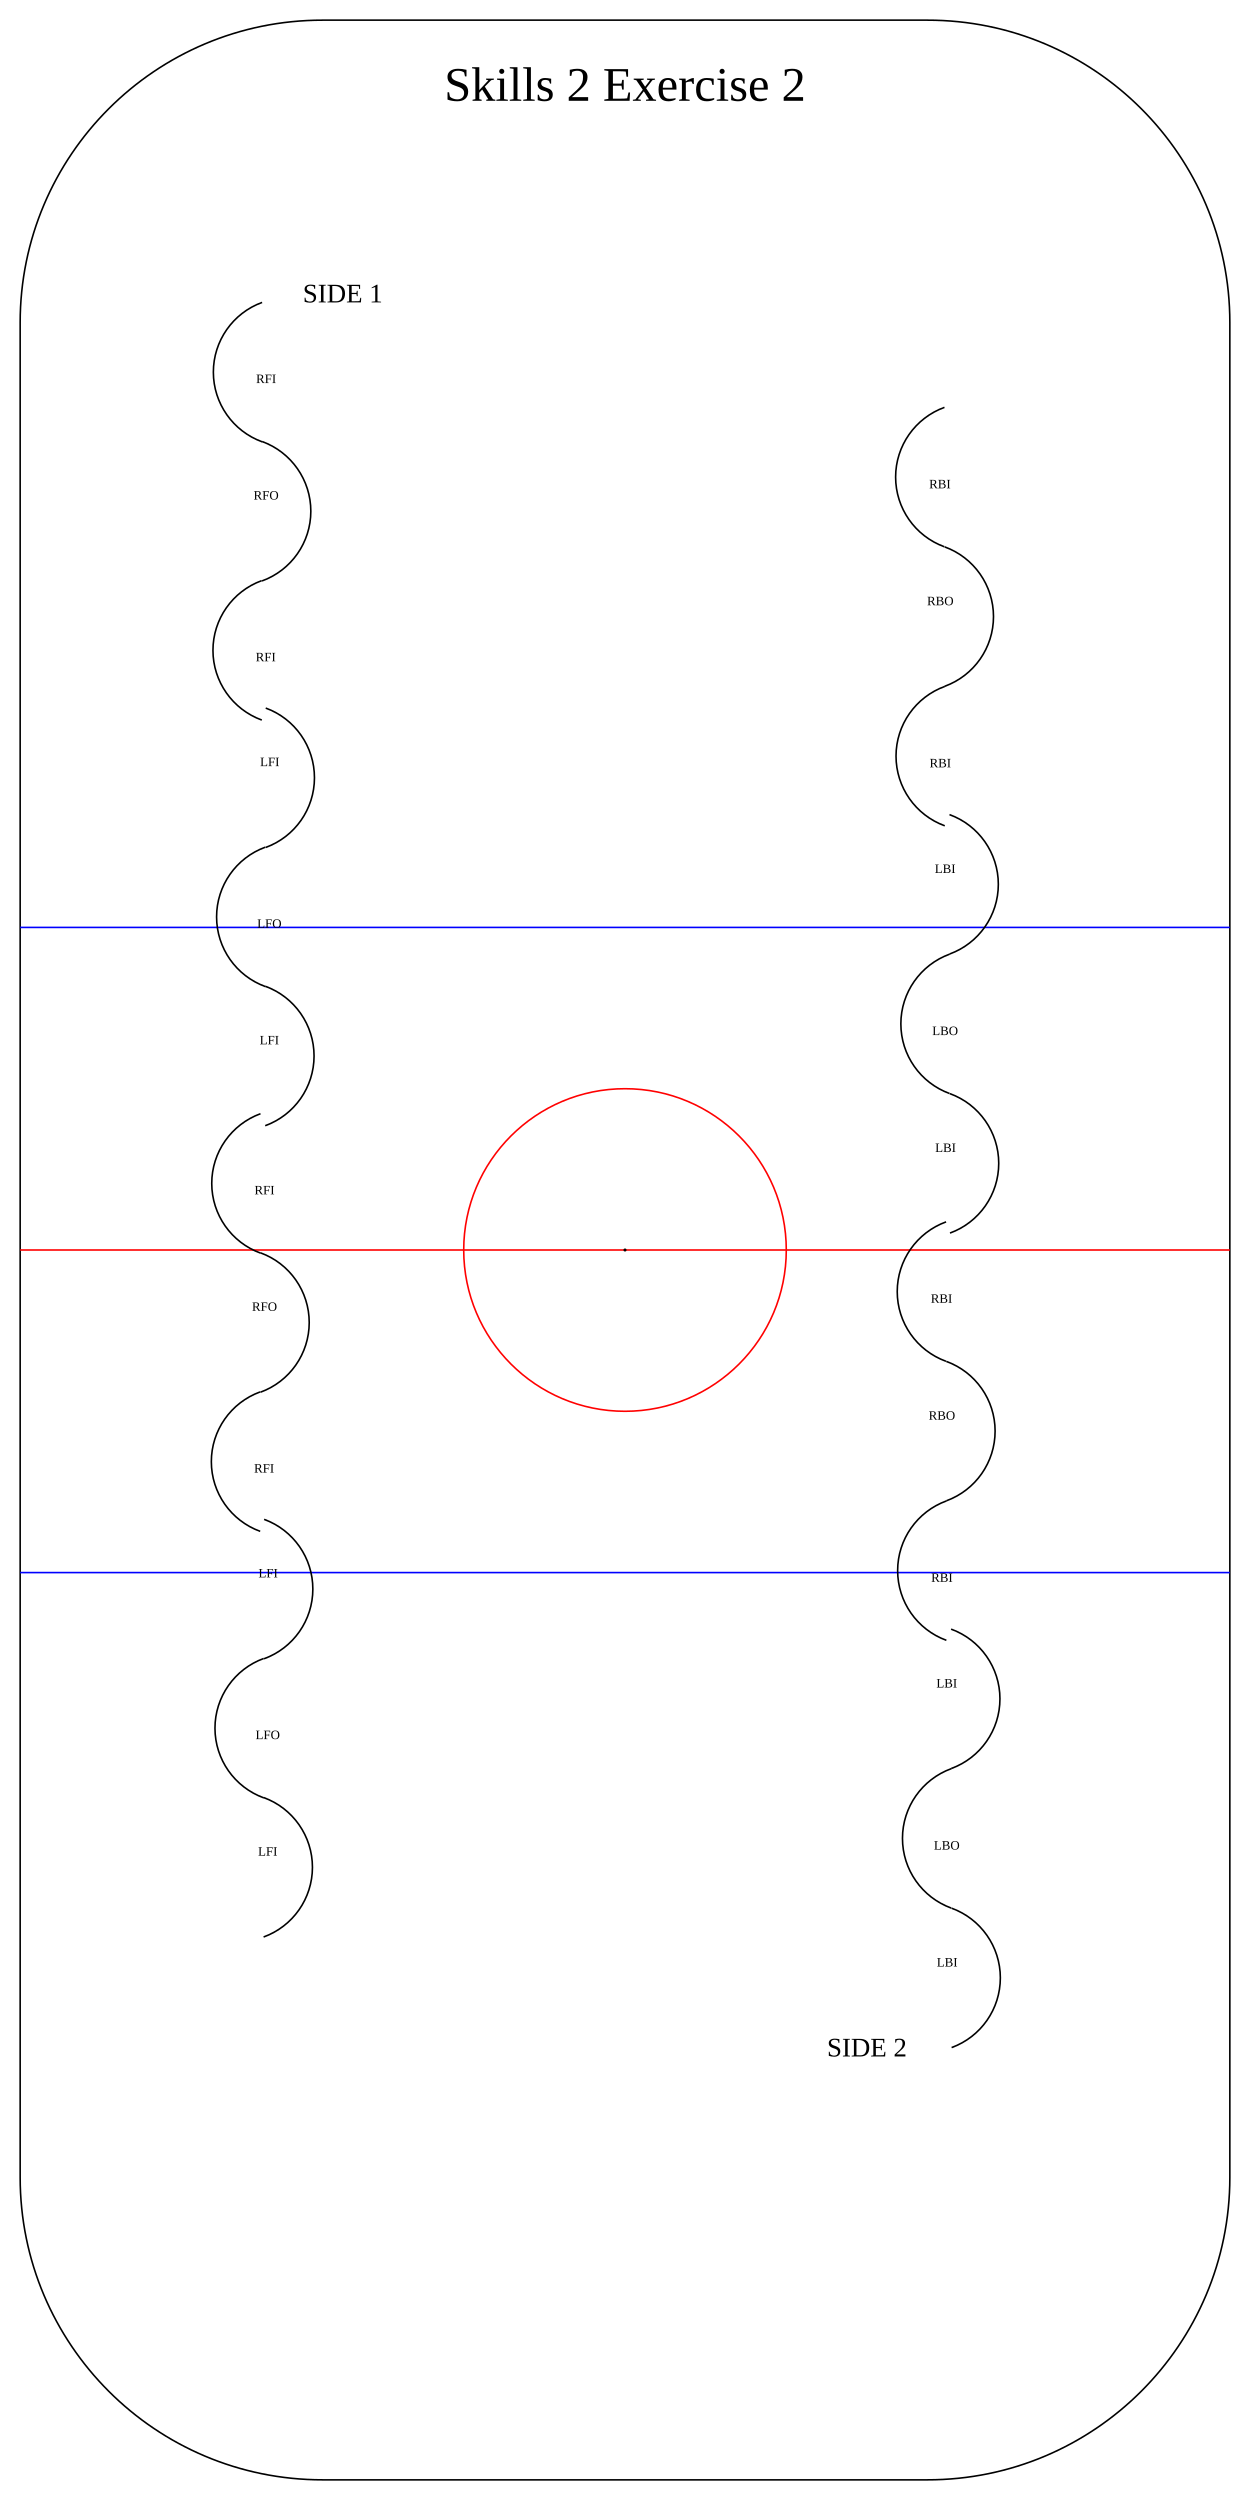
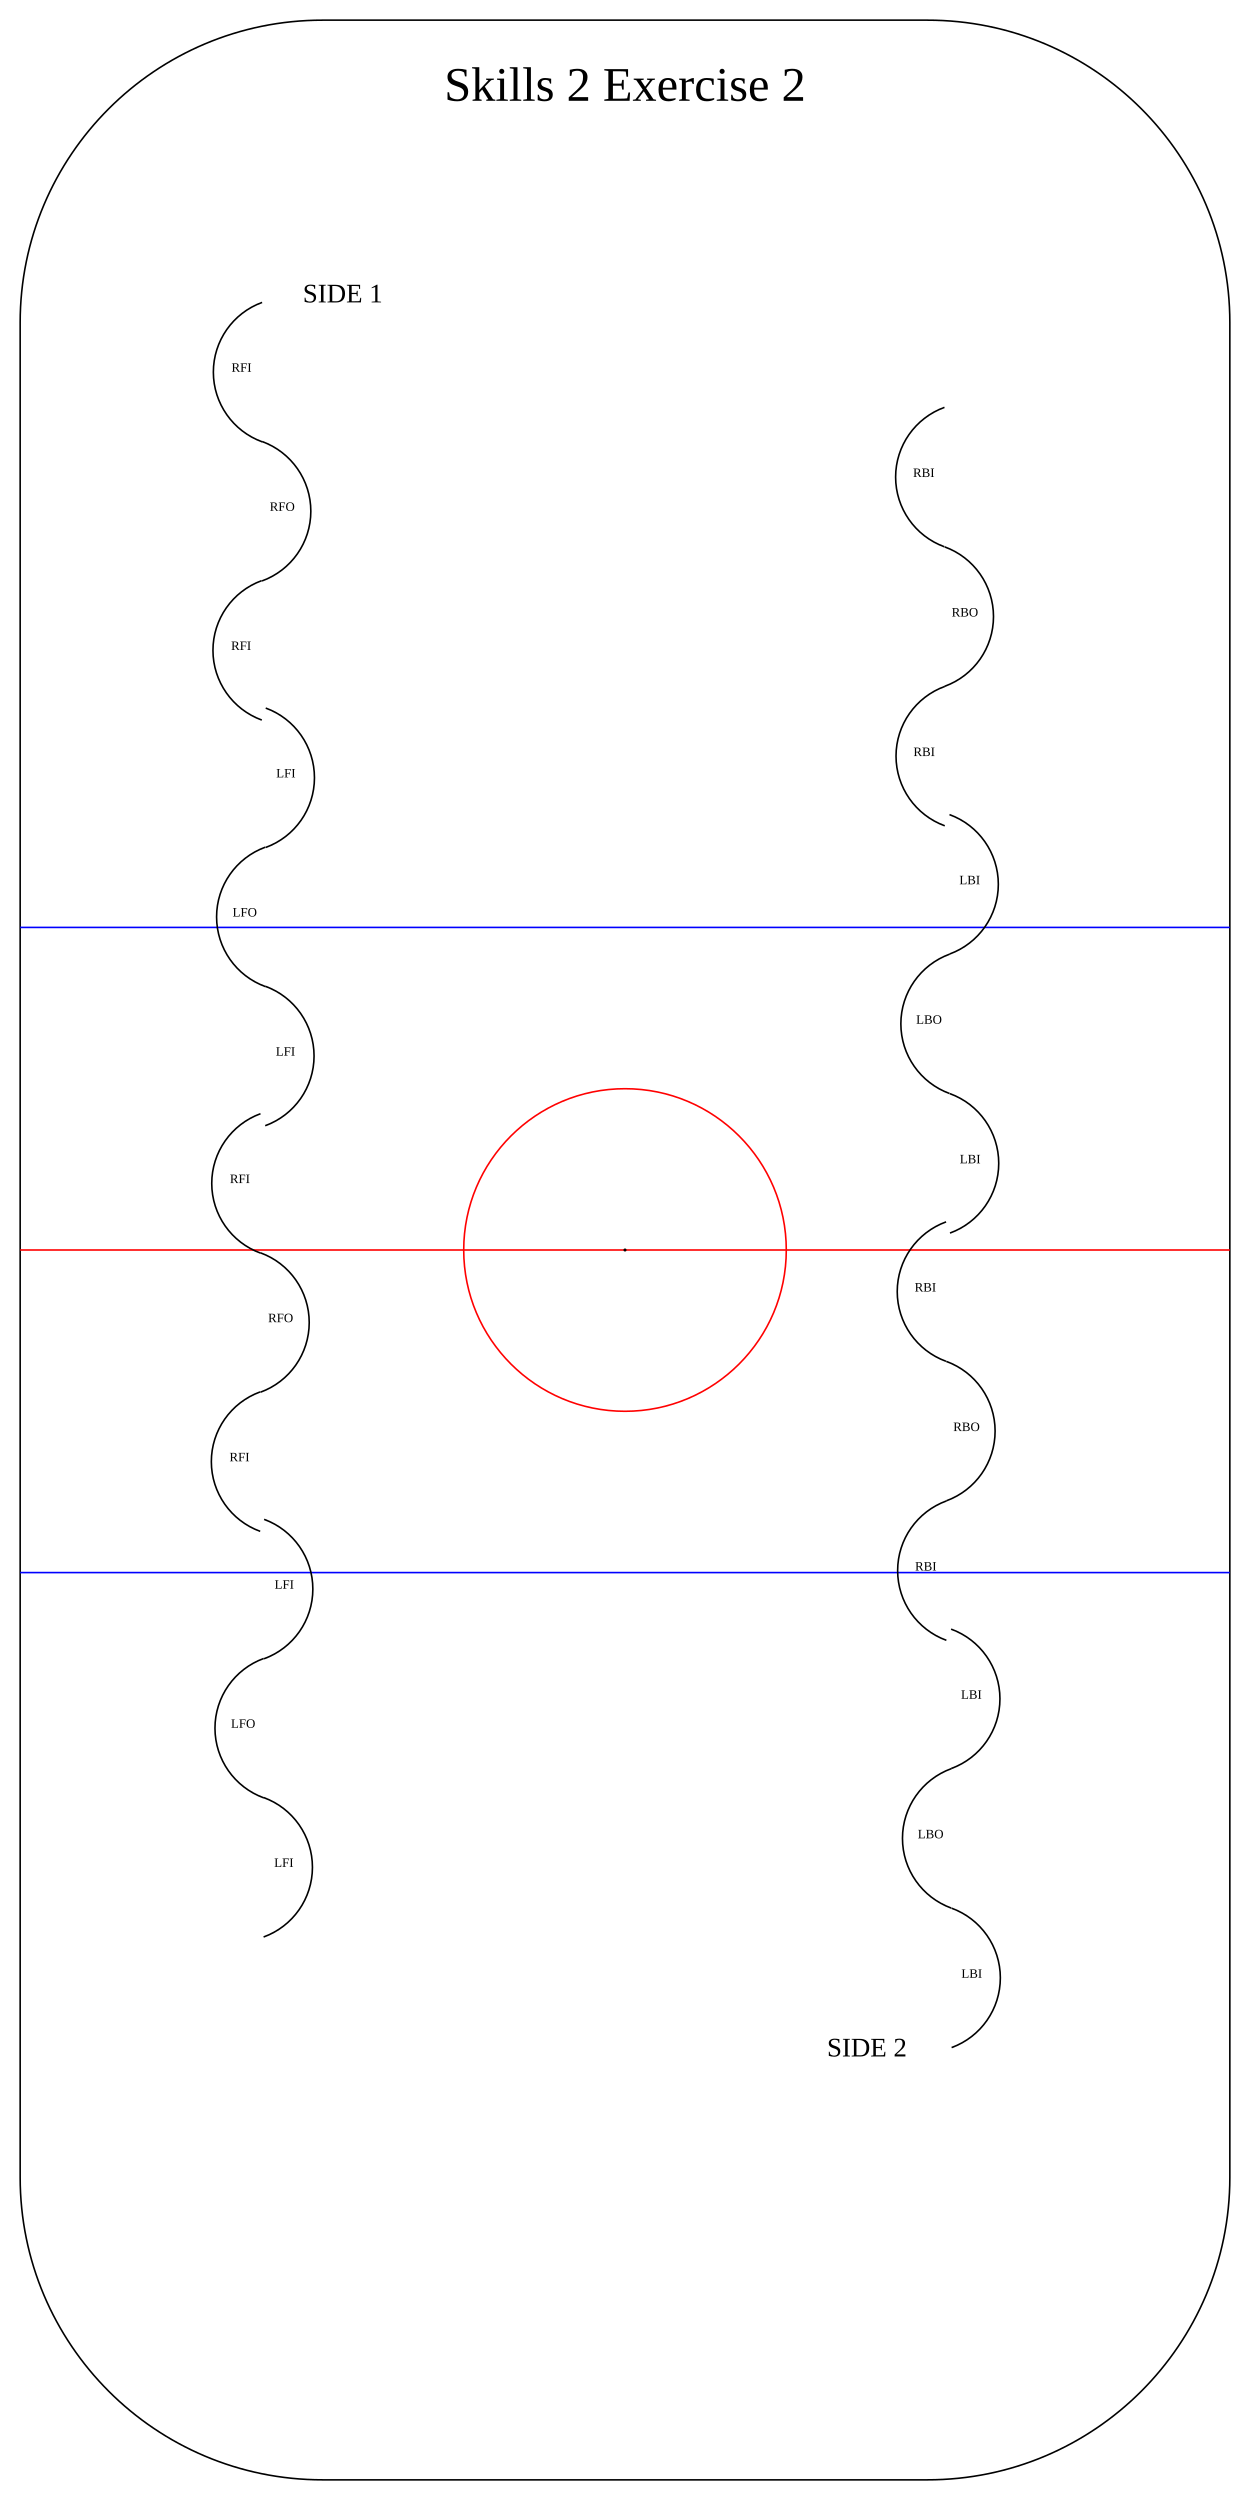
<svg xmlns="http://www.w3.org/2000/svg" xmlns:xlink="http://www.w3.org/1999/xlink" height="6200" viewBox="-50 -50 3100 6200" width="3100">
  <defs>
    <style>
text { text-anchor: middle } path,rect,circle { fill:none; stroke: black; }
</style>
    <g id="Rink">
      <clipPath id="clip-rink">
        <rect height="6100" rx="750" ry="750" width="3000" x="0" y="0" />
      </clipPath>
      <rect height="6100" rx="750" ry="750" style="text { text-anchor: middle } path,rect,circle { fill:none; stroke: black; } clip-path:url(#clip-rink)" width="3000" x="0" y="0" />
      <path d="M 0,3050 l 3000,0" style="stroke:red;" />
      <circle cx="1500" cy="3050" r="400" style="stroke:red;" />
      <circle cx="1500" cy="3050" r="2" style="fill: black;" />
      <path d="M 0,2250 l 3000,0" style="stroke: blue;" />
      <path d="M 0,3850 l 3000,0" style="stroke: blue;" />
    </g>
    <g id="Info" />
    <g id="RFI[angle=140]">
      <path d="M 0,0 a 184,184 0 0 0 325,118" />
    </g>
    <g id="RFO[angle=140]">
      <path d="M 0,0 a 184,184 0 0 1 -325,118" />
    </g>
    <g id="LFI[angle=140]">
      <path d="M 0,0 a 184,184 0 0 1 -325,118" />
    </g>
    <g id="LFO[angle=140]">
      <path d="M 0,0 a 184,184 0 0 0 325,118" />
    </g>
    <g id="LBI[angle=140]">
      <path d="M 0,0 a 184,184 0 0 0 325,118" />
    </g>
    <g id="LBO[angle=140]">
      <path d="M 0,0 a 184,184 0 0 1 -325,118" />
    </g>
    <g id="RBI[angle=140]">
      <path d="M 0,0 a 184,184 0 0 1 -325,118" />
    </g>
    <g id="RBO[angle=140]">
      <path d="M 0,0 a 184,184 0 0 0 325,118" />
    </g>
  </defs>
  <use id="r_0_c_0_4" style="stroke-width:4;" transform="translate(0 0) rotate(0)" xlink:href="#Rink" />
  <text style="font-size: 90pt;" x="1500" y="200">
Skills 2 Exercise 2
</text>
  <text style="font-size:50pt;" x="800" y="700">
SIDE 1
</text>
  <use id="r_7_c_0_15" style="stroke-width:4;" transform="translate(600 700) rotate(70)" xlink:href="#RFI[angle=140]" />
-   <text style="font-size:24pt;" x="610" y="900">
+   <text style="font-size:24pt;" x="549" y="872">
RFI
</text>
  <use id="r_8_c_0_15" style="stroke-width:4;" transform="translate(600 1045) rotate(290)" xlink:href="#RFO[angle=140]" />
-   <text style="font-size:24pt;" x="610" y="1189">
+   <text style="font-size:24pt;" x="650" y="1217">
RFO
</text>
  <use id="r_9_c_0_15" style="stroke-width:4;" transform="translate(599 1390) rotate(70)" xlink:href="#RFI[angle=140]" />
-   <text style="font-size:24pt;" x="609" y="1590">
+   <text style="font-size:24pt;" x="548" y="1562">
RFI
</text>
  <use id="r_11_c_0_15" style="stroke-width:4;" transform="translate(609 1706) rotate(290)" xlink:href="#LFI[angle=140]" />
-   <text style="font-size:24pt;" x="619" y="1850">
+   <text style="font-size:24pt;" x="659" y="1878">
LFI
</text>
  <use id="r_12_c_0_15" style="stroke-width:4;" transform="translate(608 2051) rotate(70)" xlink:href="#LFO[angle=140]" />
-   <text style="font-size:24pt;" x="618" y="2251">
+   <text style="font-size:24pt;" x="557" y="2223">
LFO
</text>
  <use id="r_13_c_0_15" style="stroke-width:4;" transform="translate(608 2396) rotate(290)" xlink:href="#LFI[angle=140]" />
-   <text style="font-size:24pt;" x="618" y="2540">
+   <text style="font-size:24pt;" x="658" y="2568">
LFI
</text>
  <use id="r_15_c_0_15" style="stroke-width:4;" transform="translate(596 2712) rotate(70)" xlink:href="#RFI[angle=140]" />
-   <text style="font-size:24pt;" x="606" y="2912">
+   <text style="font-size:24pt;" x="545" y="2884">
RFI
</text>
  <use id="r_16_c_0_15" style="stroke-width:4;" transform="translate(596 3057) rotate(290)" xlink:href="#RFO[angle=140]" />
-   <text style="font-size:24pt;" x="606" y="3201">
+   <text style="font-size:24pt;" x="646" y="3229">
RFO
</text>
  <use id="r_17_c_0_15" style="stroke-width:4;" transform="translate(595 3402) rotate(70)" xlink:href="#RFI[angle=140]" />
-   <text style="font-size:24pt;" x="605" y="3602">
+   <text style="font-size:24pt;" x="544" y="3574">
RFI
</text>
  <use id="r_19_c_0_15" style="stroke-width:4;" transform="translate(605 3718) rotate(290)" xlink:href="#LFI[angle=140]" />
-   <text style="font-size:24pt;" x="615" y="3862">
+   <text style="font-size:24pt;" x="655" y="3890">
LFI
</text>
  <use id="r_20_c_0_15" style="stroke-width:4;" transform="translate(604 4063) rotate(70)" xlink:href="#LFO[angle=140]" />
-   <text style="font-size:24pt;" x="614" y="4263">
+   <text style="font-size:24pt;" x="553" y="4235">
LFO
</text>
  <use id="r_21_c_0_15" style="stroke-width:4;" transform="translate(604 4408) rotate(290)" xlink:href="#LFI[angle=140]" />
-   <text style="font-size:24pt;" x="614" y="4552">
+   <text style="font-size:24pt;" x="654" y="4580">
LFI
</text>
  <text style="font-size:50pt;" x="2100" y="5050">
SIDE 2
</text>
  <use id="r_26_c_0_15" style="stroke-width:4;" transform="translate(2310 5028) rotate(250)" xlink:href="#LBI[angle=140]" />
-   <text style="font-size:24pt;" x="2299" y="4827">
+   <text style="font-size:24pt;" x="2360" y="4855">
LBI
</text>
  <use id="r_27_c_0_15" style="stroke-width:4;" transform="translate(2309 4682) rotate(110)" xlink:href="#LBO[angle=140]" />
-   <text style="font-size:24pt;" x="2298" y="4537">
+   <text style="font-size:24pt;" x="2258" y="4509">
LBO
</text>
  <use id="r_28_c_0_15" style="stroke-width:4;" transform="translate(2309 4336) rotate(250)" xlink:href="#LBI[angle=140]" />
-   <text style="font-size:24pt;" x="2298" y="4135">
+   <text style="font-size:24pt;" x="2359" y="4163">
LBI
</text>
  <use id="r_30_c_0_15" style="stroke-width:4;" transform="translate(2297 4018) rotate(110)" xlink:href="#RBI[angle=140]" />
-   <text style="font-size:24pt;" x="2286" y="3873">
+   <text style="font-size:24pt;" x="2246" y="3845">
RBI
</text>
  <use id="r_31_c_0_15" style="stroke-width:4;" transform="translate(2297 3672) rotate(250)" xlink:href="#RBO[angle=140]" />
-   <text style="font-size:24pt;" x="2286" y="3471">
+   <text style="font-size:24pt;" x="2347" y="3499">
RBO
</text>
  <use id="r_32_c_0_15" style="stroke-width:4;" transform="translate(2296 3326) rotate(110)" xlink:href="#RBI[angle=140]" />
-   <text style="font-size:24pt;" x="2285" y="3181">
+   <text style="font-size:24pt;" x="2245" y="3153">
RBI
</text>
  <use id="r_34_c_0_15" style="stroke-width:4;" transform="translate(2306 3008) rotate(250)" xlink:href="#LBI[angle=140]" />
-   <text style="font-size:24pt;" x="2295" y="2807">
+   <text style="font-size:24pt;" x="2356" y="2835">
LBI
</text>
  <use id="r_35_c_0_15" style="stroke-width:4;" transform="translate(2305 2662) rotate(110)" xlink:href="#LBO[angle=140]" />
-   <text style="font-size:24pt;" x="2294" y="2517">
+   <text style="font-size:24pt;" x="2254" y="2489">
LBO
</text>
  <use id="r_36_c_0_15" style="stroke-width:4;" transform="translate(2305 2316) rotate(250)" xlink:href="#LBI[angle=140]" />
-   <text style="font-size:24pt;" x="2294" y="2115">
+   <text style="font-size:24pt;" x="2355" y="2143">
LBI
</text>
  <use id="r_38_c_0_15" style="stroke-width:4;" transform="translate(2293 1998) rotate(110)" xlink:href="#RBI[angle=140]" />
-   <text style="font-size:24pt;" x="2282" y="1853">
+   <text style="font-size:24pt;" x="2242" y="1825">
RBI
</text>
  <use id="r_39_c_0_15" style="stroke-width:4;" transform="translate(2293 1652) rotate(250)" xlink:href="#RBO[angle=140]" />
-   <text style="font-size:24pt;" x="2282" y="1451">
+   <text style="font-size:24pt;" x="2343" y="1479">
RBO
</text>
  <use id="r_40_c_0_15" style="stroke-width:4;" transform="translate(2292 1306) rotate(110)" xlink:href="#RBI[angle=140]" />
-   <text style="font-size:24pt;" x="2281" y="1161">
+   <text style="font-size:24pt;" x="2241" y="1133">
RBI
</text>
</svg>
